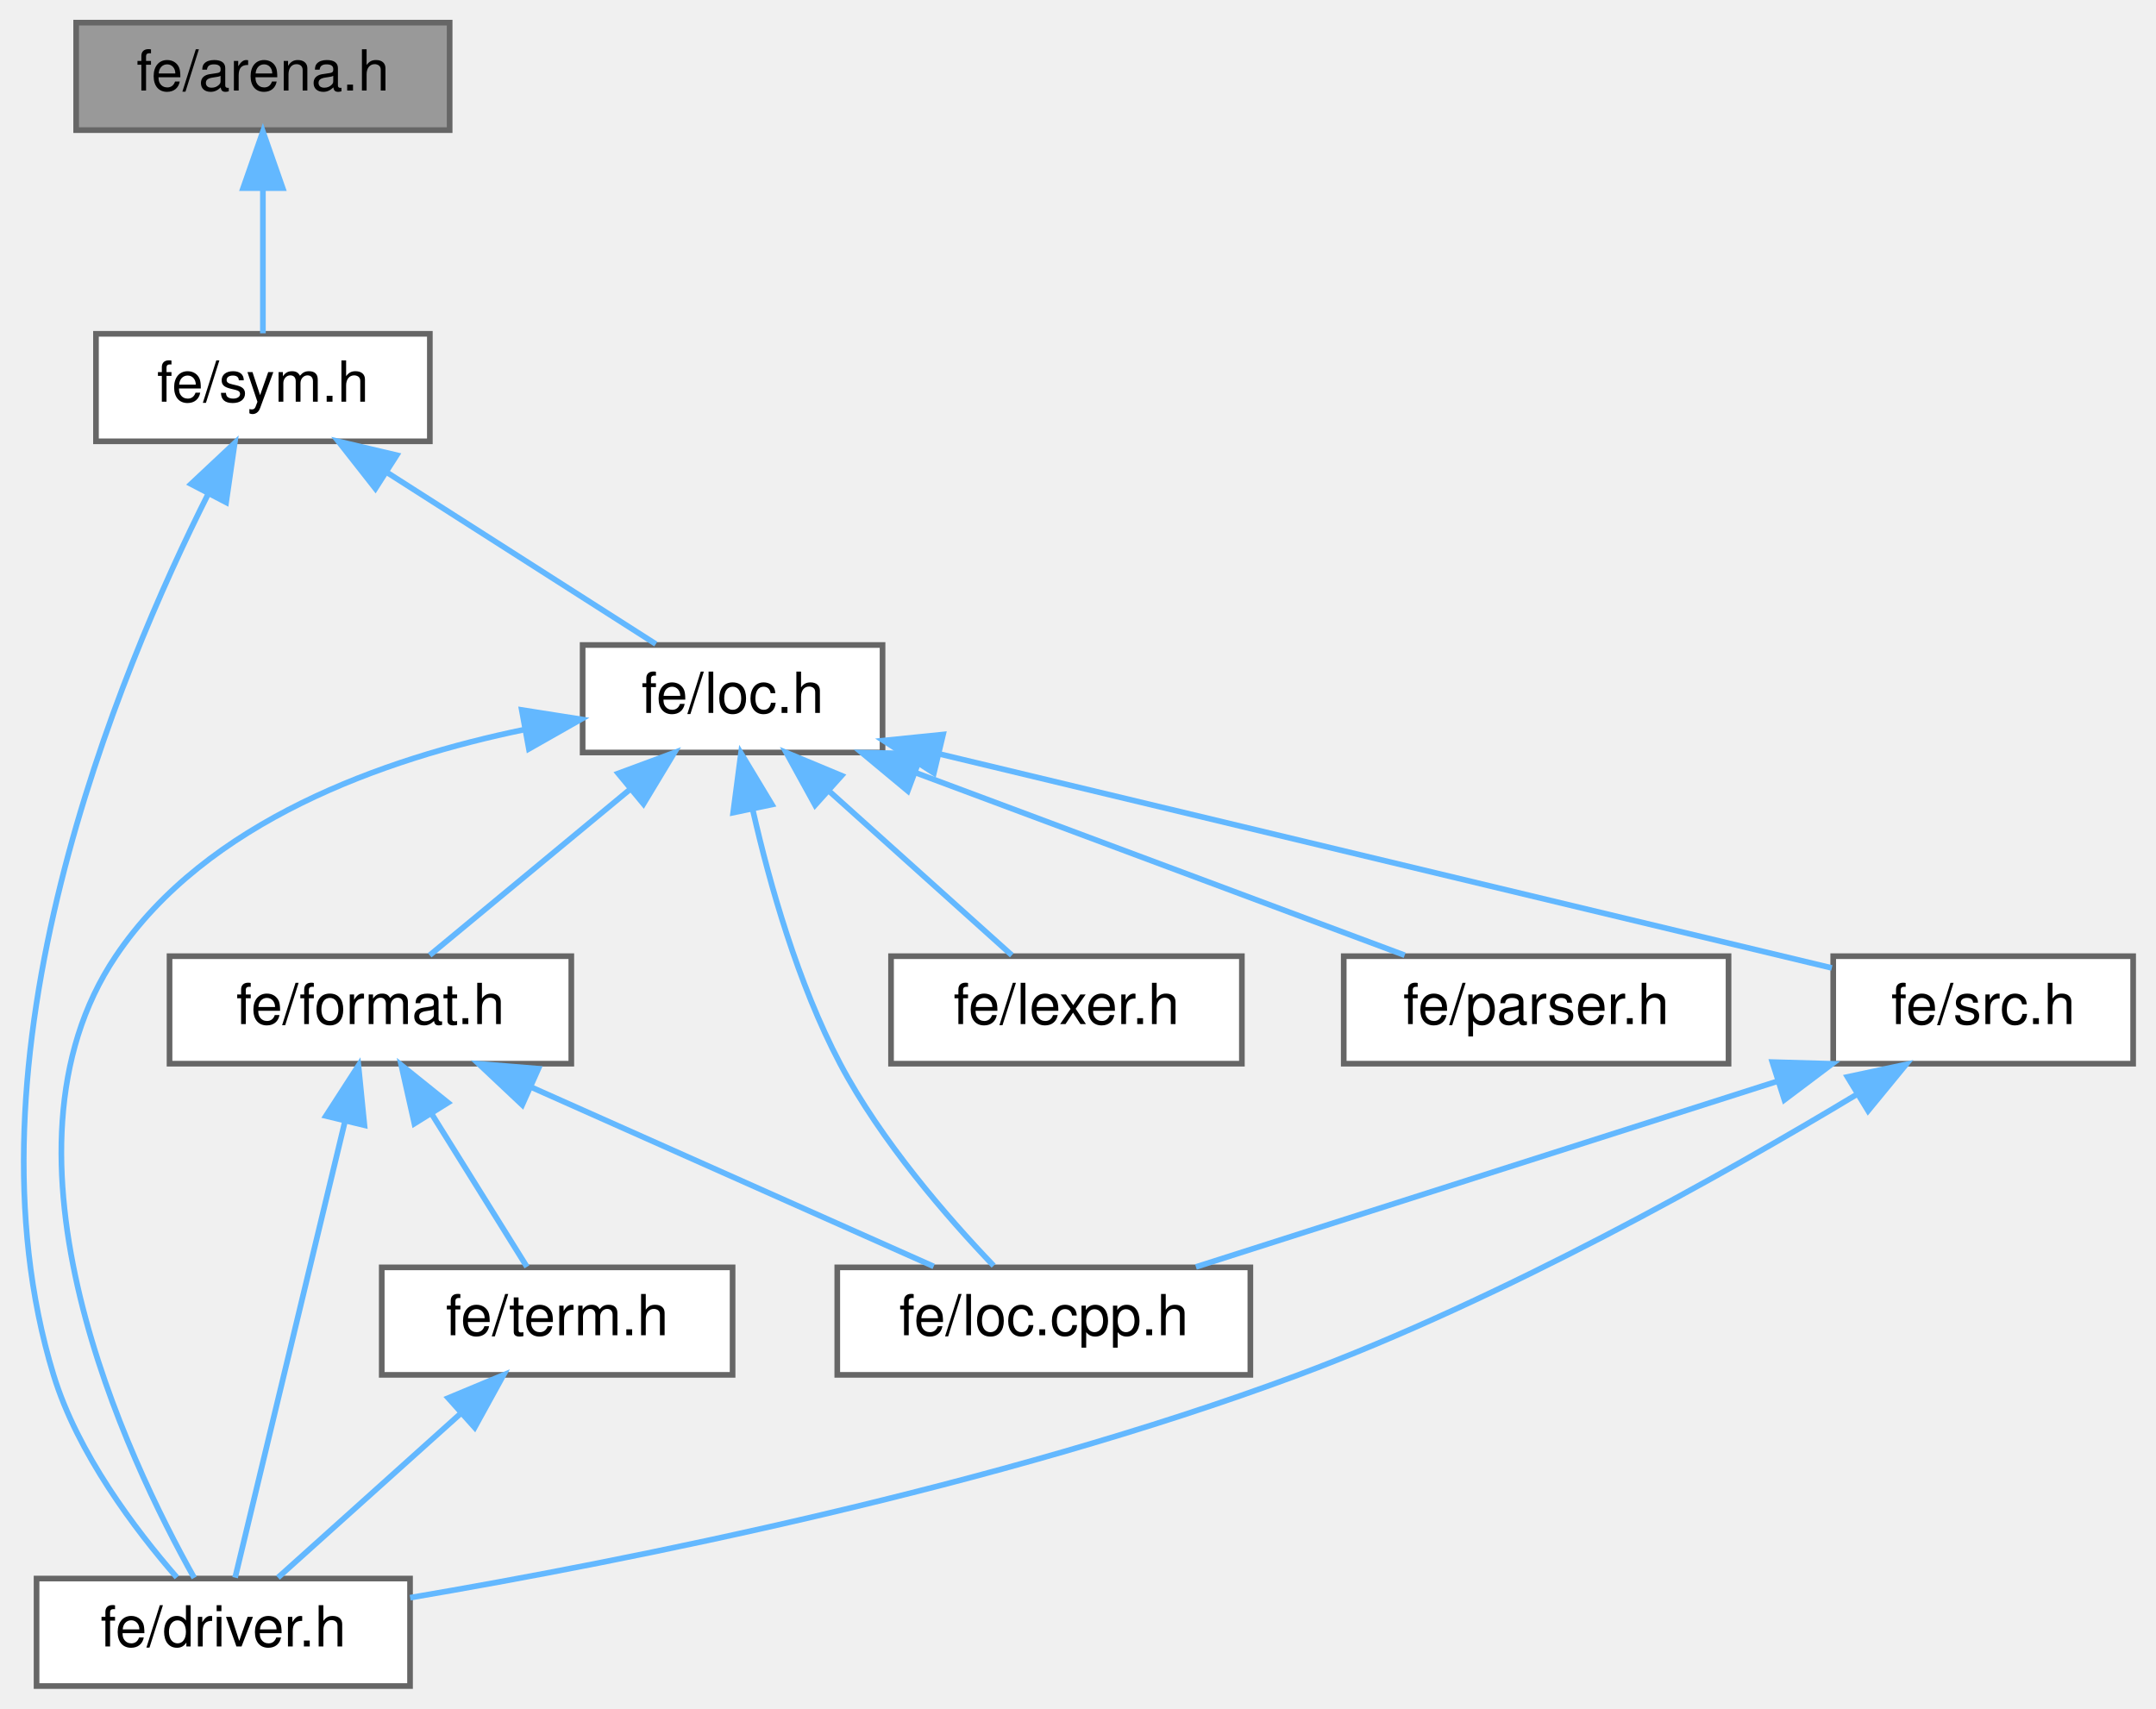
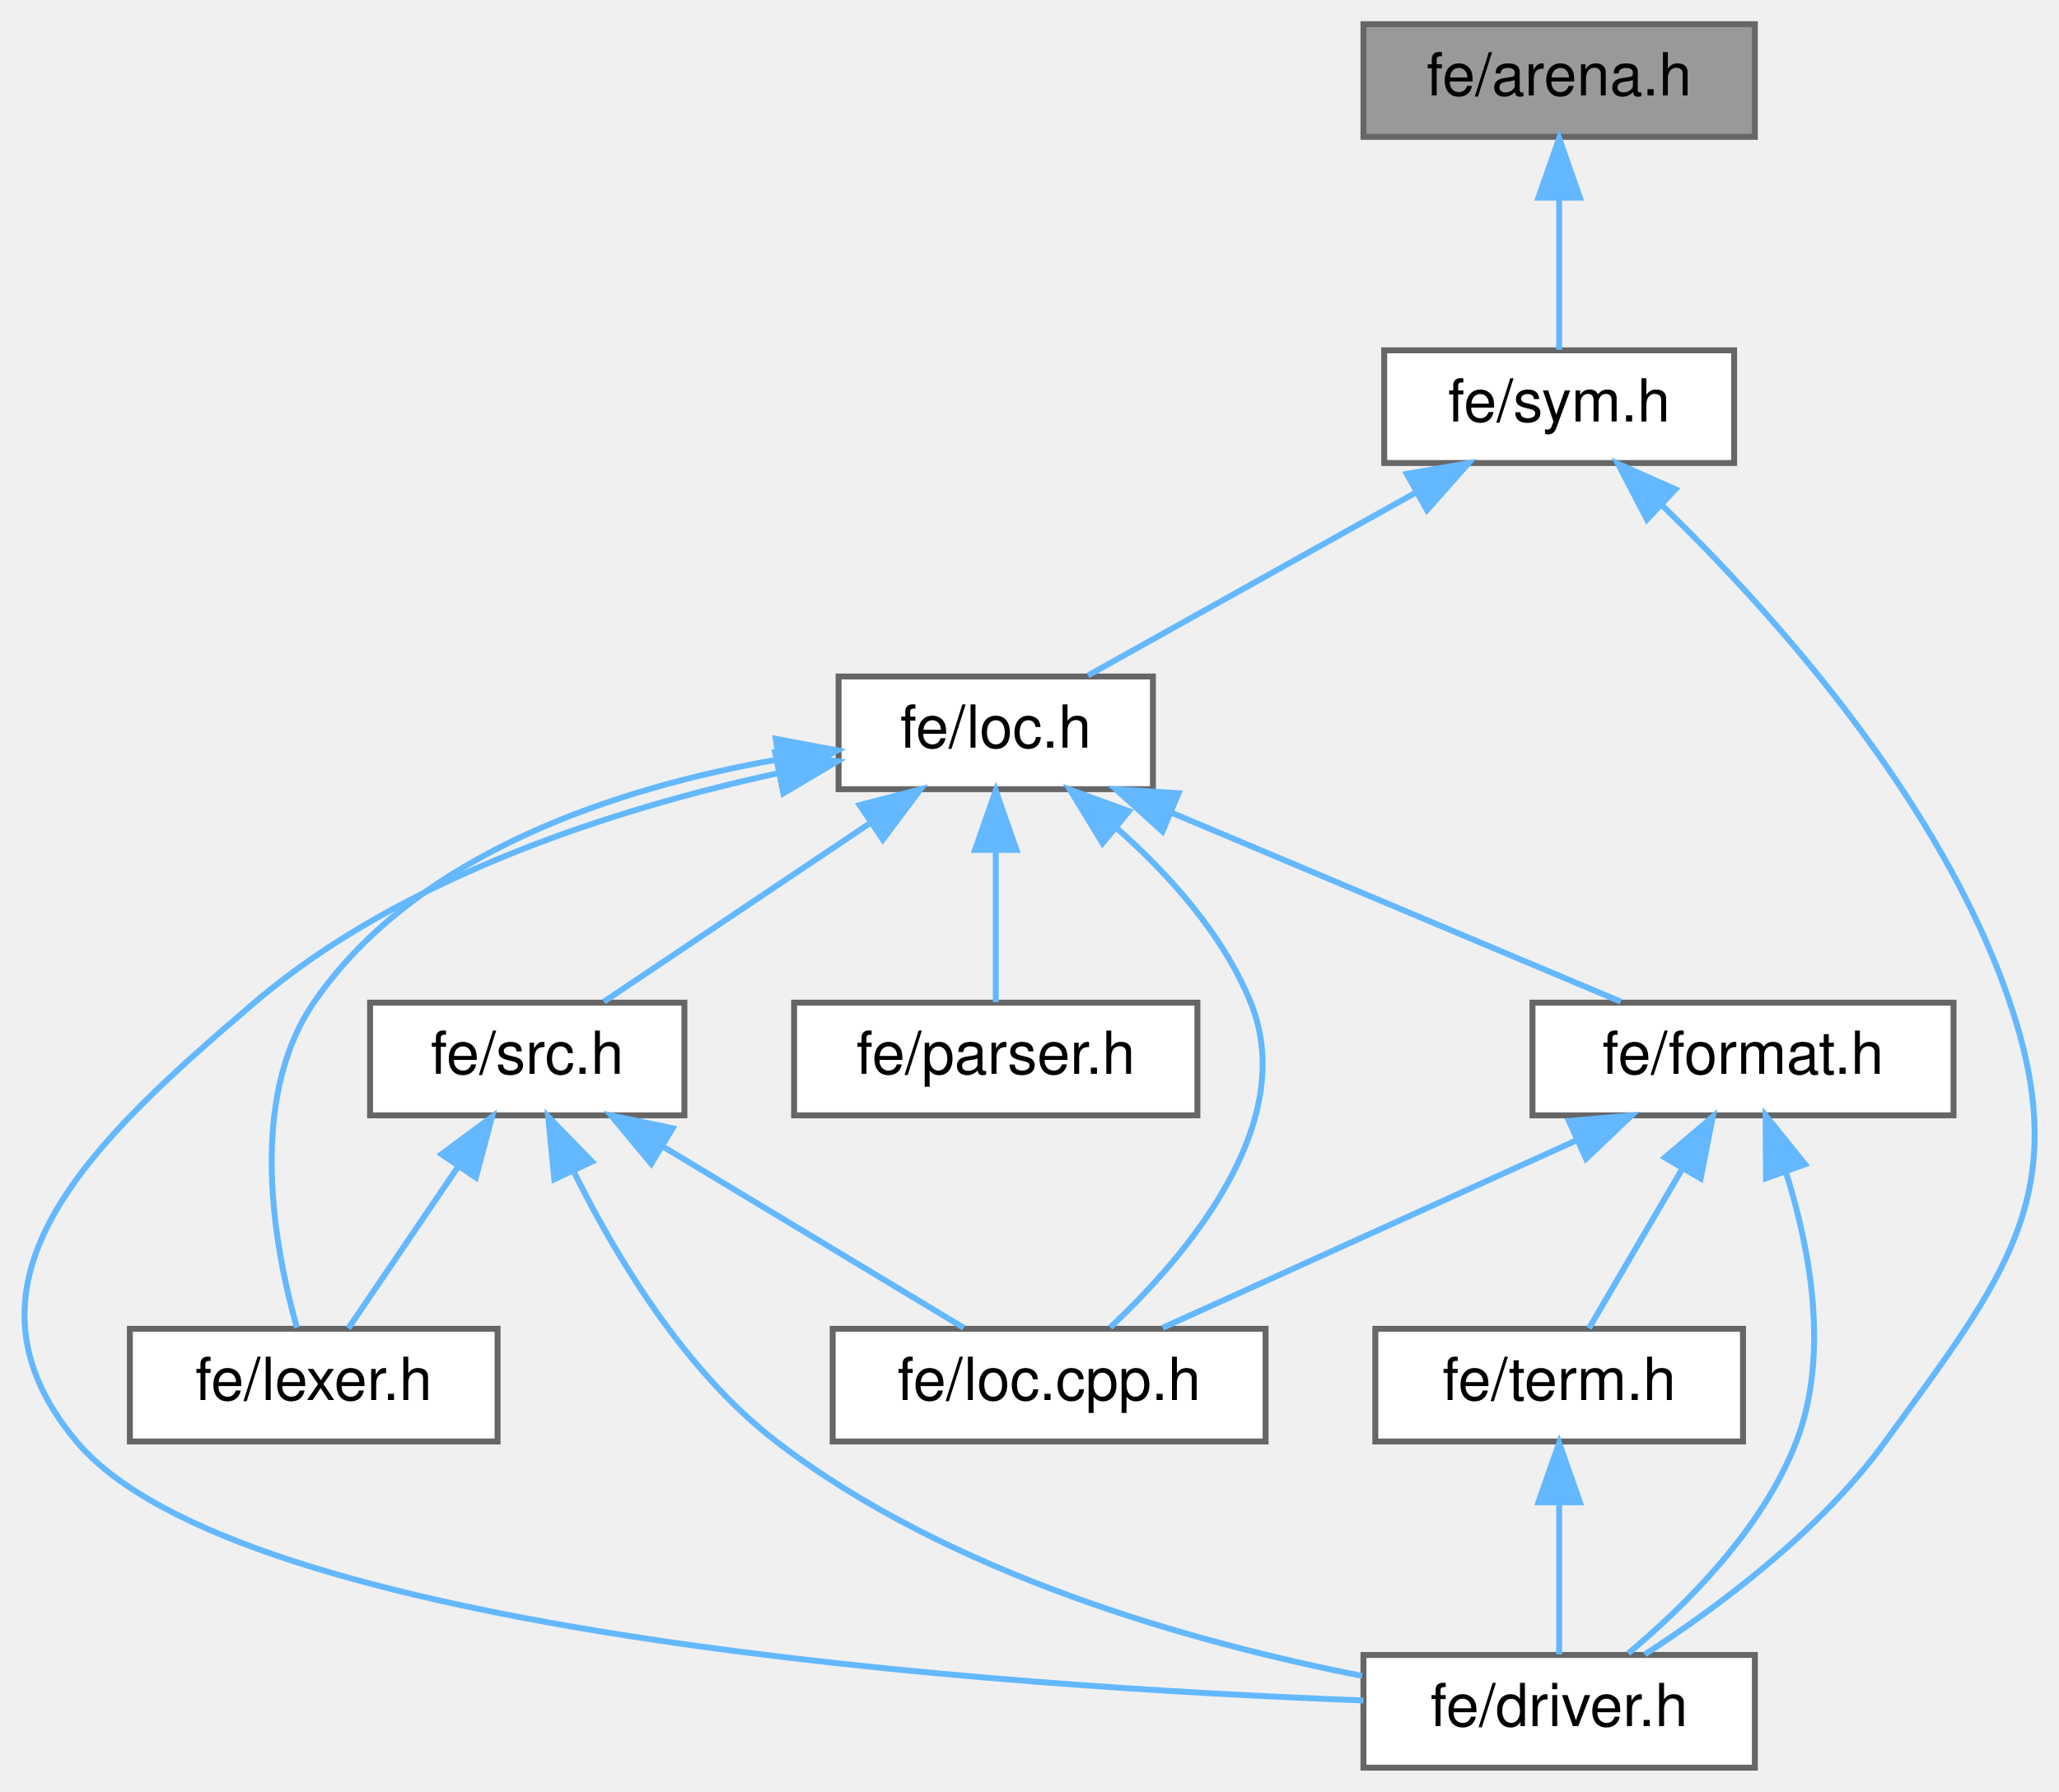
- <svg xmlns="http://www.w3.org/2000/svg" xmlns:xlink="http://www.w3.org/1999/xlink" width="381pt" height="302pt" viewBox="0.00 0.00 380.92 302.00">
+ <svg xmlns="http://www.w3.org/2000/svg" xmlns:xlink="http://www.w3.org/1999/xlink" width="347pt" height="302pt" viewBox="0.00 0.00 347.18 302.00">
  <g id="graph0" class="graph" transform="scale(1 1) rotate(0) translate(4 298)">
    <g id="Node000001" class="node">
      <g id="a_Node000001">
        <a xlink:title=" ">
-           <polygon fill="#999999" stroke="#666666" points="75.42,-294 9.42,-294 9.42,-275 75.42,-275 75.42,-294" />
-           <text text-anchor="middle" x="42.42" y="-282" font-family="Helvetica,sans-Serif" font-size="10.00">fe/arena.h</text>
+           <polygon fill="#999999" stroke="#666666" points="291.9,-294 225.9,-294 225.9,-275 291.9,-275 291.9,-294" />
+           <text text-anchor="middle" x="258.9" y="-282" font-family="Helvetica,sans-Serif" font-size="10.00">fe/arena.h</text>
        </a>
      </g>
    </g>
    <g id="Node000002" class="node">
      <g id="a_Node000002">
        <a xlink:href="sym_8h.html" target="_top" xlink:title=" ">
-           <polygon fill="white" stroke="#666666" points="71.92,-239 12.92,-239 12.92,-220 71.92,-220 71.92,-239" />
-           <text text-anchor="middle" x="42.42" y="-227" font-family="Helvetica,sans-Serif" font-size="10.00">fe/sym.h</text>
+           <polygon fill="white" stroke="#666666" points="288.4,-239 229.4,-239 229.4,-220 288.4,-220 288.4,-239" />
+           <text text-anchor="middle" x="258.9" y="-227" font-family="Helvetica,sans-Serif" font-size="10.00">fe/sym.h</text>
        </a>
      </g>
    </g>
    <g id="edge1_Node000001_Node000002" class="edge">
      <g id="a_edge1_Node000001_Node000002">
        <a xlink:title=" ">
-           <path fill="none" stroke="#63b8ff" d="M42.42,-264.66C42.42,-255.93 42.42,-245.99 42.42,-239.09" />
-           <polygon fill="#63b8ff" stroke="#63b8ff" points="38.92,-264.75 42.42,-274.75 45.92,-264.75 38.92,-264.75" />
+           <path fill="none" stroke="#63b8ff" d="M258.9,-264.66C258.9,-255.93 258.9,-245.99 258.9,-239.09" />
+           <polygon fill="#63b8ff" stroke="#63b8ff" points="255.4,-264.75 258.9,-274.75 262.4,-264.75 255.4,-264.75" />
        </a>
      </g>
    </g>
    <g id="Node000003" class="node">
      <g id="a_Node000003">
        <a xlink:href="driver_8h.html" target="_top" xlink:title=" ">
-           <polygon fill="white" stroke="#666666" points="68.42,-19 2.42,-19 2.42,0 68.42,0 68.42,-19" />
-           <text text-anchor="middle" x="35.42" y="-7" font-family="Helvetica,sans-Serif" font-size="10.00">fe/driver.h</text>
+           <polygon fill="white" stroke="#666666" points="291.9,-19 225.9,-19 225.9,0 291.9,0 291.9,-19" />
+           <text text-anchor="middle" x="258.9" y="-7" font-family="Helvetica,sans-Serif" font-size="10.00">fe/driver.h</text>
        </a>
      </g>
    </g>
    <g id="edge2_Node000002_Node000003" class="edge">
      <g id="a_edge2_Node000002_Node000003">
        <a xlink:title=" ">
-           <path fill="none" stroke="#63b8ff" d="M32.78,-210.76C16.83,-179.06 -11.63,-110.81 5.42,-55 9.67,-41.1 19.88,-27.62 27.21,-19.2" />
-           <polygon fill="#63b8ff" stroke="#63b8ff" points="29.71,-212.45 37.44,-219.7 35.92,-209.21 29.71,-212.45" />
+           <path fill="none" stroke="#63b8ff" d="M276.11,-213.01C294.73,-194.97 323.33,-163.23 334.9,-129 345.86,-96.61 333.98,-82.67 313.9,-55 302.94,-39.89 285.61,-27.03 273.33,-19.08" />
+           <polygon fill="#63b8ff" stroke="#63b8ff" points="273.7,-210.47 268.82,-219.87 278.5,-215.57 273.7,-210.47" />
        </a>
      </g>
    </g>
    <g id="Node000004" class="node">
      <g id="a_Node000004">
        <a xlink:href="loc_8h.html" target="_top" xlink:title=" ">
-           <polygon fill="white" stroke="#666666" points="151.92,-184 98.92,-184 98.92,-165 151.92,-165 151.92,-184" />
-           <text text-anchor="middle" x="125.42" y="-172" font-family="Helvetica,sans-Serif" font-size="10.00">fe/loc.h</text>
+           <polygon fill="white" stroke="#666666" points="190.4,-184 137.4,-184 137.4,-165 190.4,-165 190.4,-184" />
+           <text text-anchor="middle" x="163.9" y="-172" font-family="Helvetica,sans-Serif" font-size="10.00">fe/loc.h</text>
        </a>
      </g>
    </g>
    <g id="edge3_Node000002_Node000004" class="edge">
      <g id="a_edge3_Node000002_Node000004">
        <a xlink:title=" ">
-           <path fill="none" stroke="#63b8ff" d="M64.47,-214.42C79.53,-204.81 99.01,-192.37 111.85,-184.17" />
-           <polygon fill="#63b8ff" stroke="#63b8ff" points="62.3,-211.65 55.76,-219.98 66.07,-217.55 62.3,-211.65" />
+           <path fill="none" stroke="#63b8ff" d="M234.64,-214.97C217.28,-205.28 194.41,-192.52 179.45,-184.17" />
+           <polygon fill="#63b8ff" stroke="#63b8ff" points="233.2,-218.17 243.64,-219.98 236.61,-212.06 233.2,-218.17" />
        </a>
      </g>
    </g>
    <g id="edge4_Node000004_Node000003" class="edge">
      <g id="a_edge4_Node000004_Node000003">
        <a xlink:title=" ">
-           <path fill="none" stroke="#63b8ff" d="M88.73,-169.07C63.76,-163.93 32.45,-152.86 16.42,-129 -7.16,-93.89 18.6,-39.95 30.28,-19.12" />
-           <polygon fill="#63b8ff" stroke="#63b8ff" points="88.16,-172.52 98.63,-170.87 89.42,-165.64 88.16,-172.52" />
+           <path fill="none" stroke="#63b8ff" d="M127.35,-167.73C100.35,-161.87 64.07,-150.49 38.9,-129 11.92,-105.96 -13.89,-82.2 8.9,-55 36.22,-22.39 164.44,-13.66 225.9,-11.33" />
+           <polygon fill="#63b8ff" stroke="#63b8ff" points="126.71,-171.17 137.2,-169.71 128.09,-164.3 126.71,-171.17" />
        </a>
      </g>
    </g>
    <g id="Node000005" class="node">
      <g id="a_Node000005">
        <a xlink:href="format_8h.html" target="_top" xlink:title=" ">
-           <polygon fill="white" stroke="#666666" points="96.92,-129 25.92,-129 25.92,-110 96.92,-110 96.92,-129" />
-           <text text-anchor="middle" x="61.42" y="-117" font-family="Helvetica,sans-Serif" font-size="10.00">fe/format.h</text>
+           <polygon fill="white" stroke="#666666" points="325.4,-129 254.4,-129 254.4,-110 325.4,-110 325.4,-129" />
+           <text text-anchor="middle" x="289.9" y="-117" font-family="Helvetica,sans-Serif" font-size="10.00">fe/format.h</text>
        </a>
      </g>
    </g>
    <g id="edge5_Node000004_Node000005" class="edge">
      <g id="a_edge5_Node000004_Node000005">
        <a xlink:title=" ">
-           <path fill="none" stroke="#63b8ff" d="M107.43,-158.6C95.97,-149.11 81.51,-137.13 71.89,-129.17" />
-           <polygon fill="#63b8ff" stroke="#63b8ff" points="105.21,-161.3 115.14,-164.98 109.67,-155.91 105.21,-161.3" />
+           <path fill="none" stroke="#63b8ff" d="M193.55,-161.03C216.85,-151.23 248.7,-137.83 269.29,-129.17" />
+           <polygon fill="#63b8ff" stroke="#63b8ff" points="192.01,-157.88 184.15,-164.98 194.72,-164.33 192.01,-157.88" />
        </a>
      </g>
    </g>
    <g id="Node000006" class="node">
      <g id="a_Node000006">
        <a xlink:href="loc_8cpp_8h.html" target="_top" xlink:title=" ">
-           <polygon fill="white" stroke="#666666" points="216.92,-74 143.92,-74 143.92,-55 216.92,-55 216.92,-74" />
-           <text text-anchor="middle" x="180.42" y="-62" font-family="Helvetica,sans-Serif" font-size="10.00">fe/loc.cpp.h</text>
+           <polygon fill="white" stroke="#666666" points="209.4,-74 136.4,-74 136.4,-55 209.4,-55 209.4,-74" />
+           <text text-anchor="middle" x="172.9" y="-62" font-family="Helvetica,sans-Serif" font-size="10.00">fe/loc.cpp.h</text>
        </a>
      </g>
    </g>
    <g id="edge11_Node000004_Node000006" class="edge">
      <g id="a_edge11_Node000004_Node000006">
        <a xlink:title=" ">
-           <path fill="none" stroke="#63b8ff" d="M129.01,-154.76C131.98,-141.71 136.95,-124.17 144.42,-110 151.66,-96.29 163.44,-82.76 171.55,-74.29" />
-           <polygon fill="#63b8ff" stroke="#63b8ff" points="125.52,-154.37 126.9,-164.88 132.37,-155.8 125.52,-154.37" />
+           <path fill="none" stroke="#63b8ff" d="M184.14,-158.57C192.91,-150.84 202.22,-140.59 206.9,-129 215.15,-108.59 195.99,-86.23 183.21,-74.25" />
+           <polygon fill="#63b8ff" stroke="#63b8ff" points="181.91,-155.88 176.4,-164.93 186.35,-161.29 181.91,-155.88" />
        </a>
      </g>
    </g>
    <g id="Node000008" class="node">
      <g id="a_Node000008">
        <a xlink:href="lexer_8h.html" target="_top" xlink:title=" ">
-           <polygon fill="white" stroke="#666666" points="215.42,-129 153.42,-129 153.42,-110 215.42,-110 215.42,-129" />
-           <text text-anchor="middle" x="184.42" y="-117" font-family="Helvetica,sans-Serif" font-size="10.00">fe/lexer.h</text>
+           <polygon fill="white" stroke="#666666" points="79.9,-74 17.9,-74 17.9,-55 79.9,-55 79.9,-74" />
+           <text text-anchor="middle" x="48.9" y="-62" font-family="Helvetica,sans-Serif" font-size="10.00">fe/lexer.h</text>
        </a>
      </g>
    </g>
    <g id="edge10_Node000004_Node000008" class="edge">
      <g id="a_edge10_Node000004_Node000008">
        <a xlink:title=" ">
-           <path fill="none" stroke="#63b8ff" d="M142.63,-158.04C153.1,-148.64 166.08,-136.98 174.77,-129.17" />
-           <polygon fill="#63b8ff" stroke="#63b8ff" points="140,-155.7 134.9,-164.98 144.68,-160.91 140,-155.7" />
+           <path fill="none" stroke="#63b8ff" d="M127.08,-169.99C100.49,-165.32 66.32,-154.41 48.9,-129 37.56,-112.45 42.35,-87.34 46.06,-74.2" />
+           <polygon fill="#63b8ff" stroke="#63b8ff" points="126.8,-173.49 137.21,-171.54 127.86,-166.57 126.8,-173.49" />
        </a>
      </g>
    </g>
    <g id="Node000009" class="node">
      <g id="a_Node000009">
        <a xlink:href="parser_8h.html" target="_top" xlink:title=" ">
-           <polygon fill="white" stroke="#666666" points="301.42,-129 233.42,-129 233.42,-110 301.42,-110 301.42,-129" />
-           <text text-anchor="middle" x="267.42" y="-117" font-family="Helvetica,sans-Serif" font-size="10.00">fe/parser.h</text>
+           <polygon fill="white" stroke="#666666" points="197.9,-129 129.9,-129 129.9,-110 197.9,-110 197.9,-129" />
+           <text text-anchor="middle" x="163.9" y="-117" font-family="Helvetica,sans-Serif" font-size="10.00">fe/parser.h</text>
        </a>
      </g>
    </g>
    <g id="edge12_Node000004_Node000009" class="edge">
      <g id="a_edge12_Node000004_Node000009">
        <a xlink:title=" ">
-           <path fill="none" stroke="#63b8ff" d="M157.79,-161.42C184.13,-151.59 220.68,-137.95 244.19,-129.17" />
-           <polygon fill="#63b8ff" stroke="#63b8ff" points="156.38,-158.21 148.24,-164.98 158.83,-164.77 156.38,-158.21" />
+           <path fill="none" stroke="#63b8ff" d="M163.9,-154.66C163.9,-145.93 163.9,-135.99 163.9,-129.09" />
+           <polygon fill="#63b8ff" stroke="#63b8ff" points="160.4,-154.75 163.9,-164.75 167.4,-154.75 160.4,-154.75" />
        </a>
      </g>
    </g>
    <g id="Node000010" class="node">
      <g id="a_Node000010">
        <a xlink:href="src_8h.html" target="_top" xlink:title=" ">
-           <polygon fill="white" stroke="#666666" points="372.92,-129 319.92,-129 319.92,-110 372.92,-110 372.92,-129" />
-           <text text-anchor="middle" x="346.42" y="-117" font-family="Helvetica,sans-Serif" font-size="10.00">fe/src.h</text>
+           <polygon fill="white" stroke="#666666" points="111.4,-129 58.4,-129 58.4,-110 111.4,-110 111.4,-129" />
+           <text text-anchor="middle" x="84.9" y="-117" font-family="Helvetica,sans-Serif" font-size="10.00">fe/src.h</text>
        </a>
      </g>
    </g>
    <g id="edge13_Node000004_Node000010" class="edge">
      <g id="a_edge13_Node000004_Node000010">
        <a xlink:title=" ">
-           <path fill="none" stroke="#63b8ff" d="M161.89,-164.76C206.28,-154.11 280.21,-136.38 319.67,-126.92" />
-           <polygon fill="#63b8ff" stroke="#63b8ff" points="160.99,-161.37 152.08,-167.11 162.62,-168.18 160.99,-161.37" />
+           <path fill="none" stroke="#63b8ff" d="M142.52,-159.15C128.24,-149.57 109.93,-137.29 97.83,-129.17" />
+           <polygon fill="#63b8ff" stroke="#63b8ff" points="140.96,-162.32 151.21,-164.98 144.86,-156.51 140.96,-162.32" />
        </a>
      </g>
    </g>
    <g id="edge6_Node000005_Node000003" class="edge">
      <g id="a_edge6_Node000005_Node000003">
        <a xlink:title=" ">
-           <path fill="none" stroke="#63b8ff" d="M56.92,-99.8C51.24,-76.2 41.7,-36.58 37.51,-19.16" />
-           <polygon fill="#63b8ff" stroke="#63b8ff" points="53.55,-100.76 59.3,-109.66 60.36,-99.12 53.55,-100.76" />
+           <path fill="none" stroke="#63b8ff" d="M297.16,-100.34C301.24,-87.34 304.51,-69.62 298.9,-55 293.25,-40.26 280.21,-27.33 270.55,-19.27" />
+           <polygon fill="#63b8ff" stroke="#63b8ff" points="293.78,-99.39 293.71,-109.98 300.37,-101.74 293.78,-99.39" />
        </a>
      </g>
    </g>
    <g id="edge7_Node000005_Node000006" class="edge">
      <g id="a_edge7_Node000005_Node000006">
        <a xlink:title=" ">
-           <path fill="none" stroke="#63b8ff" d="M89.72,-105.9C111.7,-96.11 141.6,-82.79 160.96,-74.17" />
-           <polygon fill="#63b8ff" stroke="#63b8ff" points="88.25,-102.72 80.54,-109.98 91.1,-109.11 88.25,-102.72" />
+           <path fill="none" stroke="#63b8ff" d="M261.79,-105.77C240.21,-95.99 210.99,-82.75 192.04,-74.17" />
+           <polygon fill="#63b8ff" stroke="#63b8ff" points="260.55,-109.05 271.11,-109.98 263.44,-102.67 260.55,-109.05" />
        </a>
      </g>
    </g>
    <g id="Node000007" class="node">
      <g id="a_Node000007">
        <a xlink:href="term_8h.html" target="_top" xlink:title=" ">
-           <polygon fill="white" stroke="#666666" points="125.42,-74 63.42,-74 63.42,-55 125.42,-55 125.42,-74" />
-           <text text-anchor="middle" x="94.42" y="-62" font-family="Helvetica,sans-Serif" font-size="10.00">fe/term.h</text>
+           <polygon fill="white" stroke="#666666" points="289.9,-74 227.9,-74 227.9,-55 289.9,-55 289.9,-74" />
+           <text text-anchor="middle" x="258.9" y="-62" font-family="Helvetica,sans-Serif" font-size="10.00">fe/term.h</text>
        </a>
      </g>
    </g>
    <g id="edge8_Node000005_Node000007" class="edge">
      <g id="a_edge8_Node000005_Node000007">
        <a xlink:title=" ">
-           <path fill="none" stroke="#63b8ff" d="M72.26,-101.1C77.9,-92.04 84.54,-81.37 89.08,-74.09" />
-           <polygon fill="#63b8ff" stroke="#63b8ff" points="69.19,-99.41 66.87,-109.75 75.13,-103.11 69.19,-99.41" />
+           <path fill="none" stroke="#63b8ff" d="M279.73,-101.1C274.43,-92.04 268.19,-81.37 263.93,-74.09" />
+           <polygon fill="#63b8ff" stroke="#63b8ff" points="276.72,-102.88 284.79,-109.75 282.76,-99.35 276.72,-102.88" />
        </a>
      </g>
    </g>
    <g id="edge9_Node000007_Node000003" class="edge">
      <g id="a_edge9_Node000007_Node000003">
        <a xlink:title=" ">
-           <path fill="none" stroke="#63b8ff" d="M77.22,-48.04C66.75,-38.64 53.77,-26.98 45.08,-19.17" />
-           <polygon fill="#63b8ff" stroke="#63b8ff" points="75.17,-50.91 84.94,-54.98 79.84,-45.7 75.17,-50.91" />
+           <path fill="none" stroke="#63b8ff" d="M258.9,-44.66C258.9,-35.93 258.9,-25.99 258.9,-19.09" />
+           <polygon fill="#63b8ff" stroke="#63b8ff" points="255.4,-44.75 258.9,-54.75 262.4,-44.75 255.4,-44.75" />
        </a>
      </g>
    </g>
    <g id="edge14_Node000010_Node000003" class="edge">
      <g id="a_edge14_Node000010_Node000003">
        <a xlink:title=" ">
-           <path fill="none" stroke="#63b8ff" d="M324.22,-104.65C300.54,-90.4 261.53,-68.46 225.42,-55 172.09,-35.13 106.93,-22.17 68.44,-15.62" />
-           <polygon fill="#63b8ff" stroke="#63b8ff" points="322.44,-107.66 332.8,-109.87 326.08,-101.68 322.44,-107.66" />
-         </a>
-       </g>
-     </g>
-     <g id="edge15_Node000010_Node000006" class="edge">
-       <g id="a_edge15_Node000010_Node000006">
-         <a xlink:title=" ">
-           <path fill="none" stroke="#63b8ff" d="M310.18,-106.93C279.17,-97.03 235.25,-83.01 207.3,-74.08" />
-           <polygon fill="#63b8ff" stroke="#63b8ff" points="309.16,-110.28 319.75,-109.98 311.29,-103.61 309.16,-110.28" />
+           <path fill="none" stroke="#63b8ff" d="M92.74,-100.52C99.78,-86.3 111.39,-66.93 126.9,-55 156.04,-32.58 197.11,-21.1 225.67,-15.47" />
+           <polygon fill="#63b8ff" stroke="#63b8ff" points="89.47,-99.23 88.43,-109.78 95.82,-102.19 89.47,-99.23" />
+         </a>
+       </g>
+     </g>
+     <g id="edge16_Node000010_Node000006" class="edge">
+       <g id="a_edge16_Node000010_Node000006">
+         <a xlink:title=" ">
+           <path fill="none" stroke="#63b8ff" d="M107.83,-104.7C123.85,-95.04 144.77,-82.44 158.51,-74.17" />
+           <polygon fill="#63b8ff" stroke="#63b8ff" points="105.8,-101.83 99.04,-109.98 109.42,-107.82 105.8,-101.83" />
+         </a>
+       </g>
+     </g>
+     <g id="edge15_Node000010_Node000008" class="edge">
+       <g id="a_edge15_Node000010_Node000008">
+         <a xlink:title=" ">
+           <path fill="none" stroke="#63b8ff" d="M73.28,-101.39C67.09,-92.27 59.74,-81.45 54.74,-74.09" />
+           <polygon fill="#63b8ff" stroke="#63b8ff" points="70.45,-103.44 78.96,-109.75 76.24,-99.51 70.45,-103.44" />
        </a>
      </g>
    </g>
  </g>
</svg>
